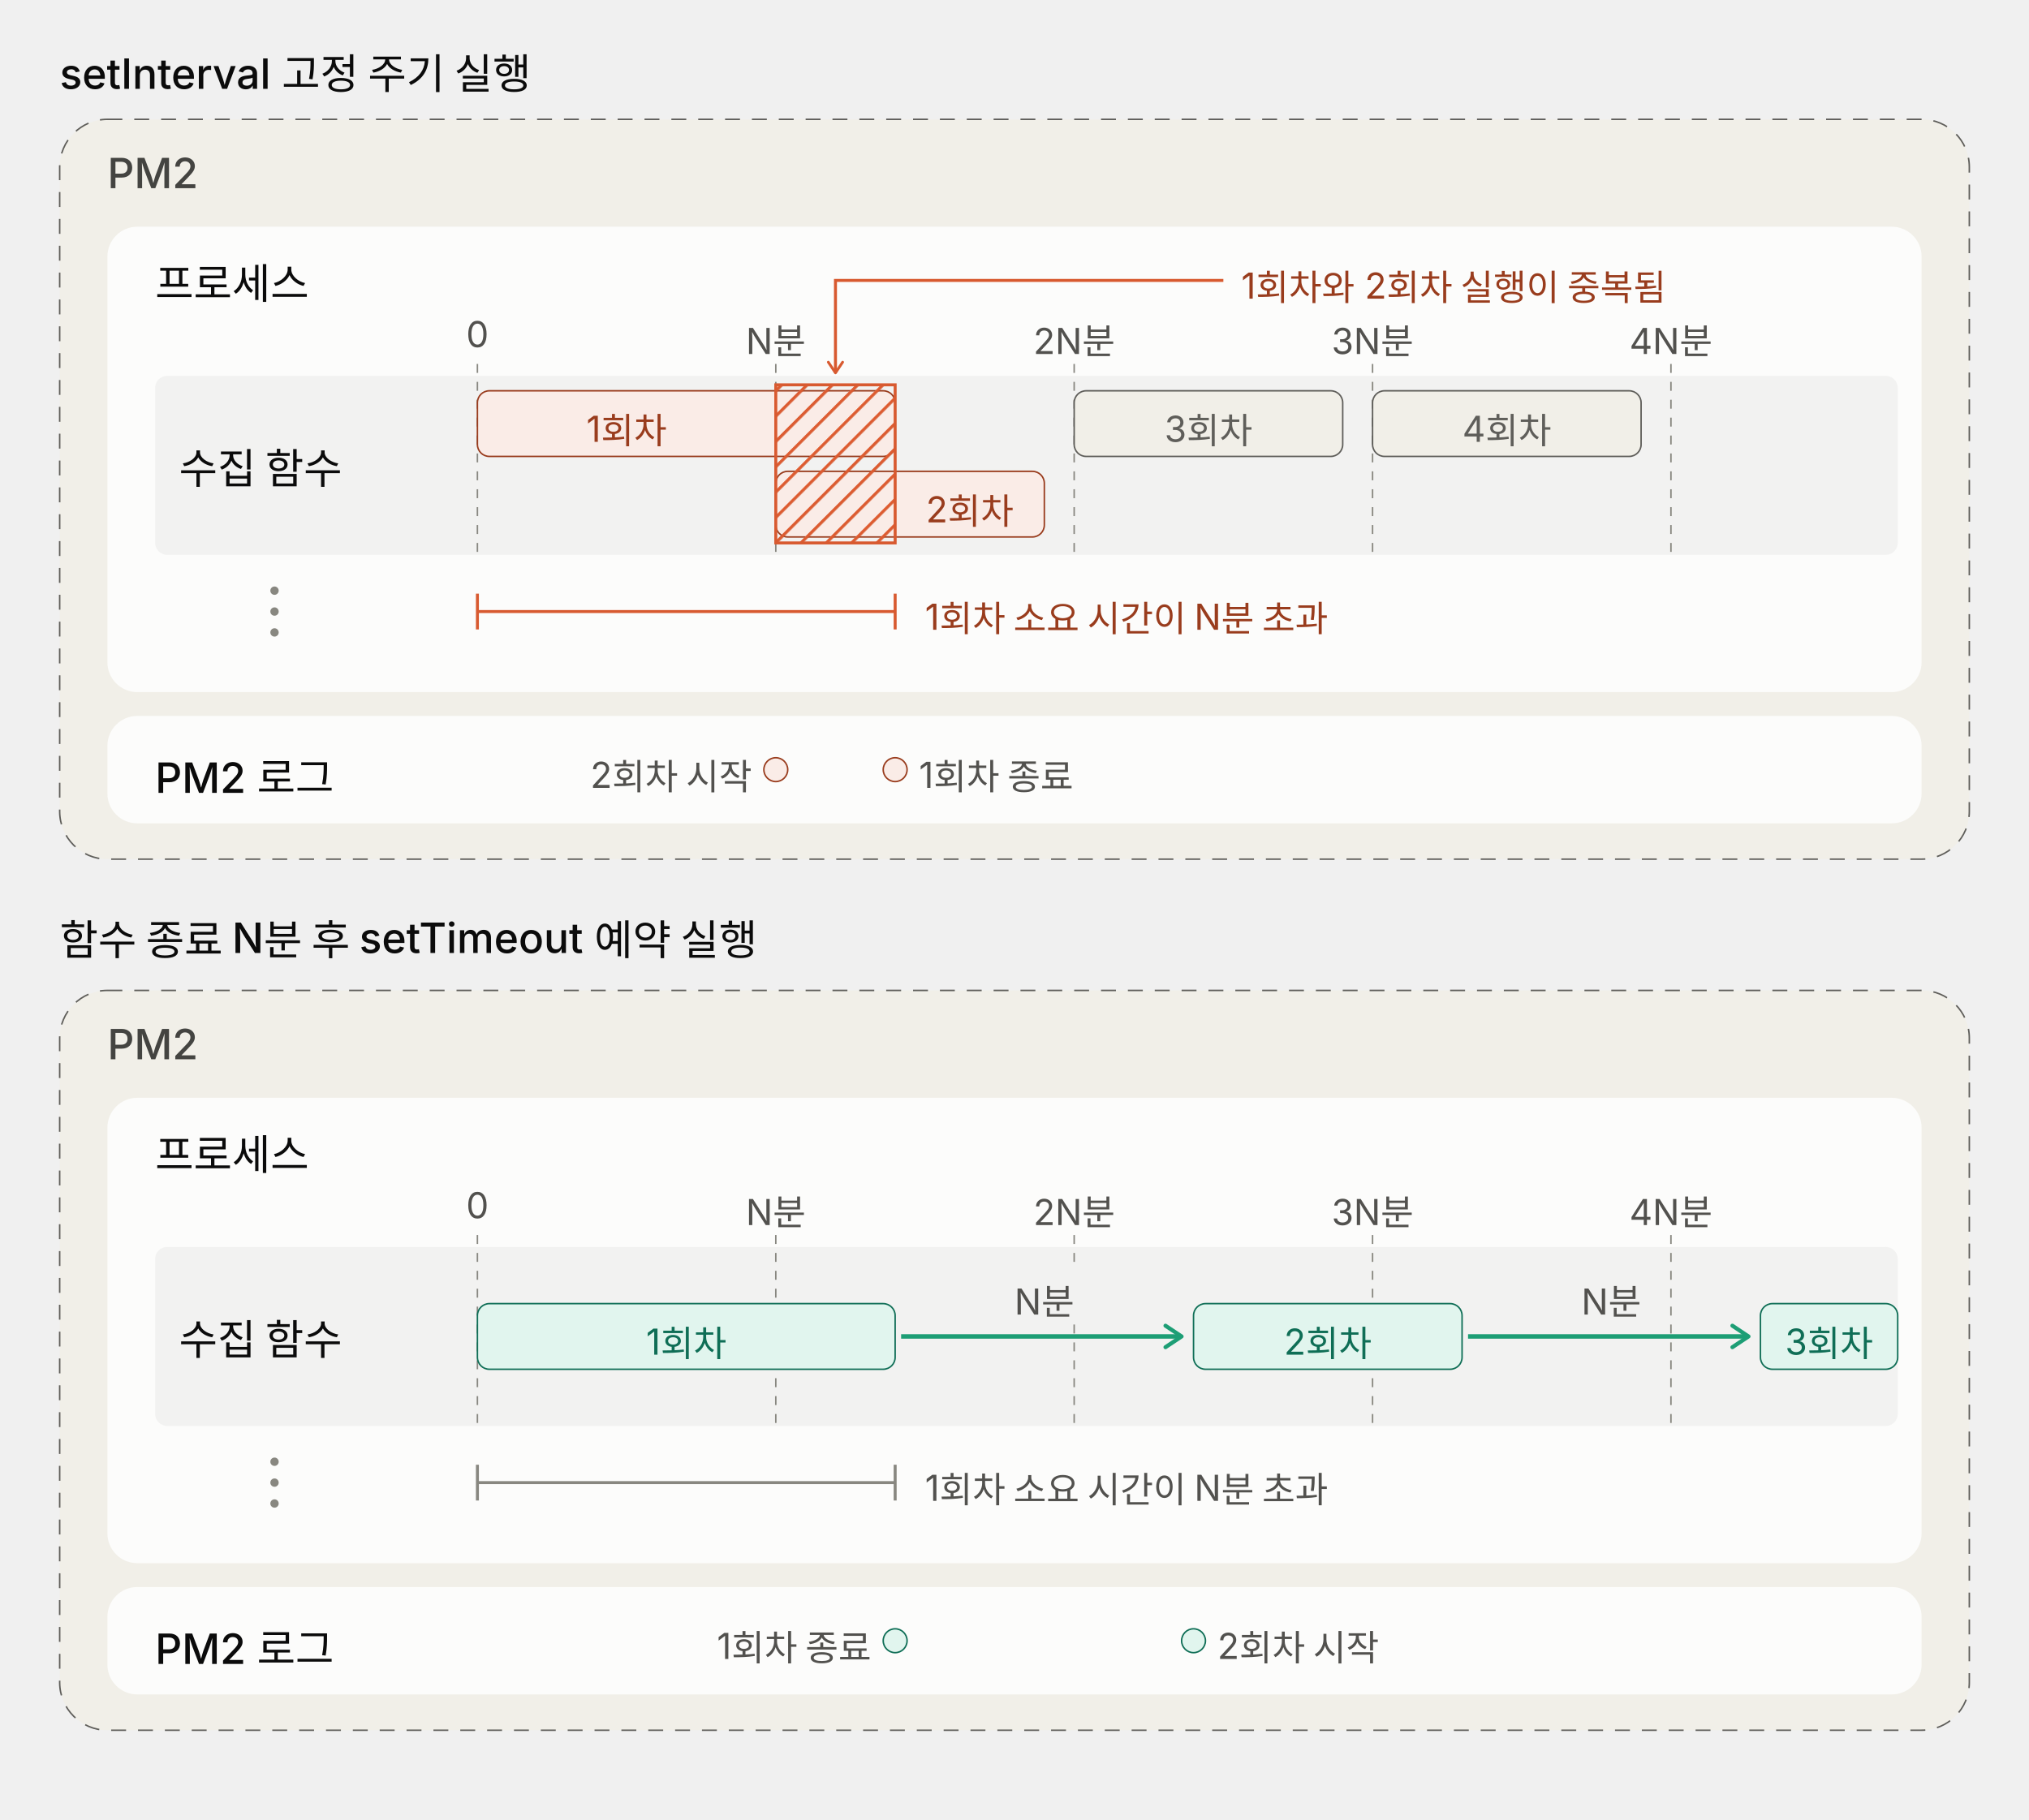
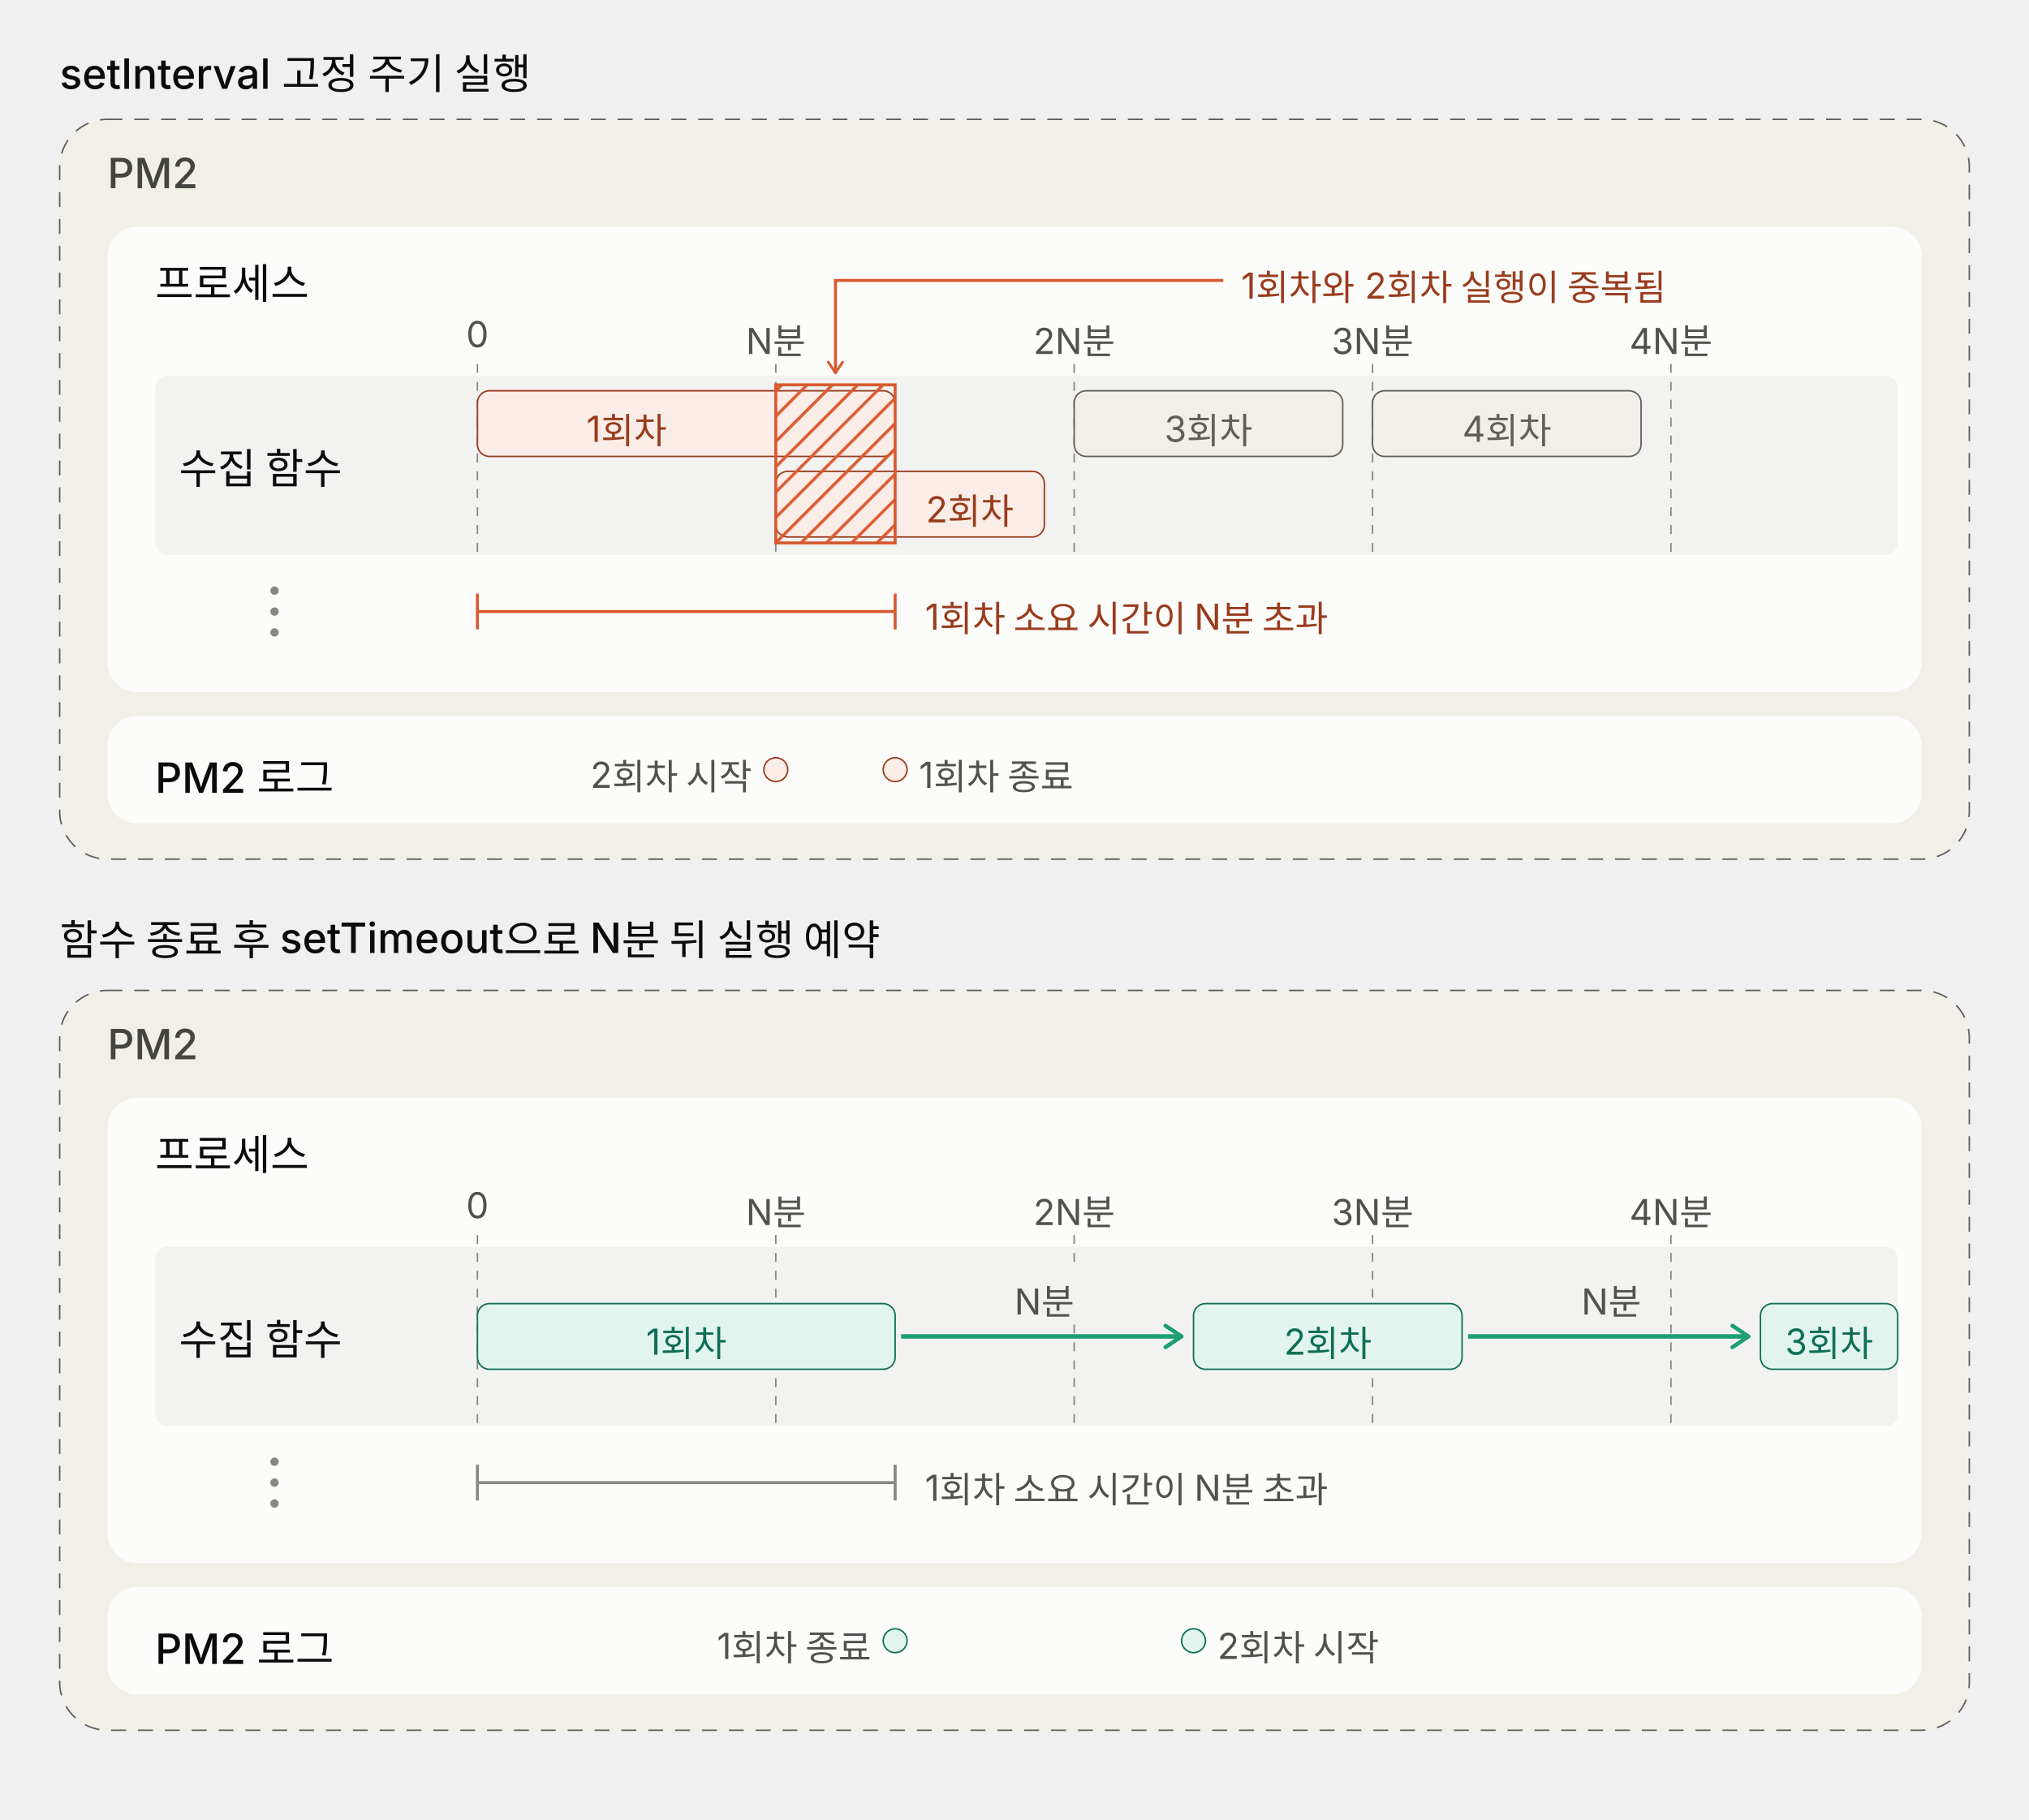
<svg xmlns="http://www.w3.org/2000/svg" width="100%" viewBox="0 0 680 610" role="img" style="">
  <defs>
    <marker id="arrow" viewBox="0 0 10 10" refX="8" refY="5" markerWidth="6" markerHeight="6" orient="auto-start-reverse">
      <path d="M2 1L8 5L2 9" fill="none" stroke="context-stroke" stroke-width="1.5" stroke-linecap="round" stroke-linejoin="round" />
    </marker>
    <pattern id="hatch" width="6" height="6" patternUnits="userSpaceOnUse" patternTransform="rotate(45)">
      <line x1="0" y1="0" x2="0" y2="6" stroke="#D85A30" stroke-width="2" />
    </pattern>
    <mask id="imagine-text-gaps-duco0z" maskUnits="userSpaceOnUse">
      <rect x="0" y="0" width="680" height="610" fill="white" />
      <rect x="16" y="11.25" width="161.461" height="21.5" fill="black" rx="2" />
      <rect x="32" y="47.25" width="38.156" height="21.5" fill="black" rx="2" />
      <rect x="48" y="83.25" width="56.445" height="21.5" fill="black" rx="2" />
      <rect x="152.375" y="102.5" width="15.25" height="19" fill="black" rx="2" />
      <rect x="246.086" y="102.5" width="27.828" height="19" fill="black" rx="2" />
      <rect x="342.602" y="102.5" width="34.797" height="19" fill="black" rx="2" />
      <rect x="442.746" y="102.5" width="34.508" height="19" fill="black" rx="2" />
      <rect x="542.414" y="102.5" width="35.172" height="19" fill="black" rx="2" />
      <rect x="56" y="145.25" width="59.367" height="21.5" fill="black" rx="2" />
      <rect x="193.391" y="132.5" width="33.219" height="19" fill="black" rx="2" />
      <rect x="307.137" y="159.5" width="35.727" height="19" fill="black" rx="2" />
      <rect x="387.277" y="132.5" width="35.445" height="19" fill="black" rx="2" />
      <rect x="486.945" y="132.5" width="36.109" height="19" fill="black" rx="2" />
      <rect x="412" y="84.5" width="141.234" height="19" fill="black" rx="2" />
      <rect x="306" y="195.5" width="135.875" height="19" fill="black" rx="2" />
      <rect x="48" y="247.25" width="65.297" height="21.5" fill="black" rx="2" />
      <rect x="196.969" y="248.5" width="59.031" height="19" fill="black" rx="2" />
      <rect x="304" y="248.5" width="56.523" height="19" fill="black" rx="2" />
      <rect x="16" y="303.25" width="233.586" height="21.5" fill="black" rx="2" />
      <rect x="32" y="339.25" width="38.156" height="21.5" fill="black" rx="2" />
      <rect x="48" y="375.25" width="56.445" height="21.5" fill="black" rx="2" />
      <rect x="152.375" y="394.5" width="15.25" height="19" fill="black" rx="2" />
      <rect x="246.086" y="394.5" width="27.828" height="19" fill="black" rx="2" />
      <rect x="342.602" y="394.5" width="34.797" height="19" fill="black" rx="2" />
      <rect x="442.746" y="394.5" width="34.508" height="19" fill="black" rx="2" />
      <rect x="542.414" y="394.5" width="35.172" height="19" fill="black" rx="2" />
      <rect x="56" y="437.25" width="59.367" height="21.5" fill="black" rx="2" />
      <rect x="213.391" y="438.5" width="33.219" height="19" fill="black" rx="2" />
      <rect x="427.137" y="438.5" width="35.727" height="19" fill="black" rx="2" />
      <rect x="595.277" y="438.5" width="35.445" height="19" fill="black" rx="2" />
      <rect x="336.086" y="424.5" width="27.828" height="19" fill="black" rx="2" />
      <rect x="526.086" y="424.5" width="27.828" height="19" fill="black" rx="2" />
      <rect x="306" y="487.5" width="135.875" height="19" fill="black" rx="2" />
      <rect x="48" y="539.25" width="65.297" height="21.5" fill="black" rx="2" />
      <rect x="239.477" y="540.5" width="56.523" height="19" fill="black" rx="2" />
      <rect x="404" y="540.5" width="59.031" height="19" fill="black" rx="2" />
    </mask>
  </defs>
  <text x="20" y="22" dominant-baseline="central" style="fill:rgb(11, 11, 11);stroke:none;color:rgb(11, 11, 11);stroke-width:1px;stroke-linecap:butt;stroke-linejoin:miter;opacity:1;font-family:anthropic-sans, -apple-system, &quot;system-ui&quot;, &quot;Segoe UI&quot;, sans-serif;font-size:14px;font-weight:500;text-anchor:start;dominant-baseline:central">setInterval 고정 주기 실행</text>
  <g style="fill:rgb(0, 0, 0);stroke:none;color:rgb(11, 11, 11);stroke-width:1px;stroke-linecap:butt;stroke-linejoin:miter;opacity:1;font-family:anthropic-sans, -apple-system, &quot;system-ui&quot;, &quot;Segoe UI&quot;, sans-serif;font-size:16px;font-weight:400;text-anchor:start;dominant-baseline:auto">
    <rect x="20" y="40" width="640" height="248" rx="16" stroke-width="0.5" stroke-dasharray="5 4" style="fill:rgb(241, 239, 232);stroke:rgb(95, 94, 90);color:rgb(11, 11, 11);stroke-width:0.5px;stroke-dasharray:5px, 4px;stroke-linecap:butt;stroke-linejoin:miter;opacity:1;font-family:anthropic-sans, -apple-system, &quot;system-ui&quot;, &quot;Segoe UI&quot;, sans-serif;font-size:16px;font-weight:400;text-anchor:start;dominant-baseline:auto" />
    <text x="36" y="58" dominant-baseline="central" style="fill:rgb(68, 68, 65);stroke:none;color:rgb(11, 11, 11);stroke-width:1px;stroke-linecap:butt;stroke-linejoin:miter;opacity:1;font-family:anthropic-sans, -apple-system, &quot;system-ui&quot;, &quot;Segoe UI&quot;, sans-serif;font-size:14px;font-weight:500;text-anchor:start;dominant-baseline:central">PM2</text>
  </g>
  <rect x="36" y="76" width="608" height="156" rx="10" stroke-width="0.5" style="fill:rgb(252, 252, 251);stroke:color(srgb 0.043 0.043 0.043 / 0.2);color:rgb(11, 11, 11);stroke-width:0.5px;stroke-linecap:butt;stroke-linejoin:miter;opacity:1;font-family:anthropic-sans, -apple-system, &quot;system-ui&quot;, &quot;Segoe UI&quot;, sans-serif;font-size:16px;font-weight:400;text-anchor:start;dominant-baseline:auto" />
  <text x="52" y="94" dominant-baseline="central" style="fill:rgb(11, 11, 11);stroke:none;color:rgb(11, 11, 11);stroke-width:1px;stroke-linecap:butt;stroke-linejoin:miter;opacity:1;font-family:anthropic-sans, -apple-system, &quot;system-ui&quot;, &quot;Segoe UI&quot;, sans-serif;font-size:14px;font-weight:500;text-anchor:start;dominant-baseline:central">프로세스</text>
  <text x="160" y="112" text-anchor="middle" dominant-baseline="central" style="fill:rgb(82, 81, 78);stroke:none;color:rgb(11, 11, 11);stroke-width:1px;stroke-linecap:butt;stroke-linejoin:miter;opacity:1;font-family:anthropic-sans, -apple-system, &quot;system-ui&quot;, &quot;Segoe UI&quot;, sans-serif;font-size:12px;font-weight:400;text-anchor:middle;dominant-baseline:central">0</text>
  <text x="260" y="112" text-anchor="middle" dominant-baseline="central" style="fill:rgb(82, 81, 78);stroke:none;color:rgb(11, 11, 11);stroke-width:1px;stroke-linecap:butt;stroke-linejoin:miter;opacity:1;font-family:anthropic-sans, -apple-system, &quot;system-ui&quot;, &quot;Segoe UI&quot;, sans-serif;font-size:12px;font-weight:400;text-anchor:middle;dominant-baseline:central">N분</text>
  <text x="360" y="112" text-anchor="middle" dominant-baseline="central" style="fill:rgb(82, 81, 78);stroke:none;color:rgb(11, 11, 11);stroke-width:1px;stroke-linecap:butt;stroke-linejoin:miter;opacity:1;font-family:anthropic-sans, -apple-system, &quot;system-ui&quot;, &quot;Segoe UI&quot;, sans-serif;font-size:12px;font-weight:400;text-anchor:middle;dominant-baseline:central">2N분</text>
  <text x="460" y="112" text-anchor="middle" dominant-baseline="central" style="fill:rgb(82, 81, 78);stroke:none;color:rgb(11, 11, 11);stroke-width:1px;stroke-linecap:butt;stroke-linejoin:miter;opacity:1;font-family:anthropic-sans, -apple-system, &quot;system-ui&quot;, &quot;Segoe UI&quot;, sans-serif;font-size:12px;font-weight:400;text-anchor:middle;dominant-baseline:central">3N분</text>
  <text x="560" y="112" text-anchor="middle" dominant-baseline="central" style="fill:rgb(82, 81, 78);stroke:none;color:rgb(11, 11, 11);stroke-width:1px;stroke-linecap:butt;stroke-linejoin:miter;opacity:1;font-family:anthropic-sans, -apple-system, &quot;system-ui&quot;, &quot;Segoe UI&quot;, sans-serif;font-size:12px;font-weight:400;text-anchor:middle;dominant-baseline:central">4N분</text>
  <rect x="52" y="126" width="584" height="60" rx="4" style="fill:#888780;fill-opacity:0.08;stroke:none;fill:rgb(136, 135, 128);stroke:none;color:rgb(11, 11, 11);stroke-width:1px;stroke-linecap:butt;stroke-linejoin:miter;opacity:1;font-family:anthropic-sans, -apple-system, &quot;system-ui&quot;, &quot;Segoe UI&quot;, sans-serif;font-size:16px;font-weight:400;text-anchor:start;dominant-baseline:auto" />
  <line x1="160" y1="122" x2="160" y2="186" stroke="#888780" stroke-width="0.5" stroke-dasharray="3 3" style="fill:rgb(0, 0, 0);stroke:rgb(136, 135, 128);color:rgb(11, 11, 11);stroke-width:0.5px;stroke-dasharray:3px, 3px;stroke-linecap:butt;stroke-linejoin:miter;opacity:1;font-family:anthropic-sans, -apple-system, &quot;system-ui&quot;, &quot;Segoe UI&quot;, sans-serif;font-size:16px;font-weight:400;text-anchor:start;dominant-baseline:auto" />
  <line x1="260" y1="122" x2="260" y2="186" stroke="#888780" stroke-width="0.5" stroke-dasharray="3 3" style="fill:rgb(0, 0, 0);stroke:rgb(136, 135, 128);color:rgb(11, 11, 11);stroke-width:0.5px;stroke-dasharray:3px, 3px;stroke-linecap:butt;stroke-linejoin:miter;opacity:1;font-family:anthropic-sans, -apple-system, &quot;system-ui&quot;, &quot;Segoe UI&quot;, sans-serif;font-size:16px;font-weight:400;text-anchor:start;dominant-baseline:auto" />
  <line x1="360" y1="122" x2="360" y2="186" stroke="#888780" stroke-width="0.5" stroke-dasharray="3 3" style="fill:rgb(0, 0, 0);stroke:rgb(136, 135, 128);color:rgb(11, 11, 11);stroke-width:0.5px;stroke-dasharray:3px, 3px;stroke-linecap:butt;stroke-linejoin:miter;opacity:1;font-family:anthropic-sans, -apple-system, &quot;system-ui&quot;, &quot;Segoe UI&quot;, sans-serif;font-size:16px;font-weight:400;text-anchor:start;dominant-baseline:auto" />
  <line x1="460" y1="122" x2="460" y2="186" stroke="#888780" stroke-width="0.5" stroke-dasharray="3 3" style="fill:rgb(0, 0, 0);stroke:rgb(136, 135, 128);color:rgb(11, 11, 11);stroke-width:0.5px;stroke-dasharray:3px, 3px;stroke-linecap:butt;stroke-linejoin:miter;opacity:1;font-family:anthropic-sans, -apple-system, &quot;system-ui&quot;, &quot;Segoe UI&quot;, sans-serif;font-size:16px;font-weight:400;text-anchor:start;dominant-baseline:auto" />
  <line x1="560" y1="122" x2="560" y2="186" stroke="#888780" stroke-width="0.5" stroke-dasharray="3 3" style="fill:rgb(0, 0, 0);stroke:rgb(136, 135, 128);color:rgb(11, 11, 11);stroke-width:0.5px;stroke-dasharray:3px, 3px;stroke-linecap:butt;stroke-linejoin:miter;opacity:1;font-family:anthropic-sans, -apple-system, &quot;system-ui&quot;, &quot;Segoe UI&quot;, sans-serif;font-size:16px;font-weight:400;text-anchor:start;dominant-baseline:auto" />
  <text x="60" y="156" dominant-baseline="central" style="fill:rgb(11, 11, 11);stroke:none;color:rgb(11, 11, 11);stroke-width:1px;stroke-linecap:butt;stroke-linejoin:miter;opacity:1;font-family:anthropic-sans, -apple-system, &quot;system-ui&quot;, &quot;Segoe UI&quot;, sans-serif;font-size:14px;font-weight:500;text-anchor:start;dominant-baseline:central">수집 함수</text>
  <circle cx="92" cy="198" r="1.4" fill="#888780" style="fill:rgb(136, 135, 128);stroke:none;color:rgb(11, 11, 11);stroke-width:1px;stroke-linecap:butt;stroke-linejoin:miter;opacity:1;font-family:anthropic-sans, -apple-system, &quot;system-ui&quot;, &quot;Segoe UI&quot;, sans-serif;font-size:16px;font-weight:400;text-anchor:start;dominant-baseline:auto" />
  <circle cx="92" cy="205" r="1.4" fill="#888780" style="fill:rgb(136, 135, 128);stroke:none;color:rgb(11, 11, 11);stroke-width:1px;stroke-linecap:butt;stroke-linejoin:miter;opacity:1;font-family:anthropic-sans, -apple-system, &quot;system-ui&quot;, &quot;Segoe UI&quot;, sans-serif;font-size:16px;font-weight:400;text-anchor:start;dominant-baseline:auto" />
  <circle cx="92" cy="212" r="1.4" fill="#888780" style="fill:rgb(136, 135, 128);stroke:none;color:rgb(11, 11, 11);stroke-width:1px;stroke-linecap:butt;stroke-linejoin:miter;opacity:1;font-family:anthropic-sans, -apple-system, &quot;system-ui&quot;, &quot;Segoe UI&quot;, sans-serif;font-size:16px;font-weight:400;text-anchor:start;dominant-baseline:auto" />
  <g style="fill:rgb(0, 0, 0);stroke:none;color:rgb(11, 11, 11);stroke-width:1px;stroke-linecap:butt;stroke-linejoin:miter;opacity:1;font-family:anthropic-sans, -apple-system, &quot;system-ui&quot;, &quot;Segoe UI&quot;, sans-serif;font-size:16px;font-weight:400;text-anchor:start;dominant-baseline:auto">
    <rect x="160" y="131" width="140" height="22" rx="4" stroke-width="0.5" style="fill:rgb(250, 236, 231);stroke:rgb(153, 60, 29);color:rgb(11, 11, 11);stroke-width:0.5px;stroke-linecap:butt;stroke-linejoin:miter;opacity:1;font-family:anthropic-sans, -apple-system, &quot;system-ui&quot;, &quot;Segoe UI&quot;, sans-serif;font-size:16px;font-weight:400;text-anchor:start;dominant-baseline:auto" />
    <text x="210" y="142" text-anchor="middle" dominant-baseline="central" style="fill:rgb(153, 60, 29);stroke:none;color:rgb(11, 11, 11);stroke-width:1px;stroke-linecap:butt;stroke-linejoin:miter;opacity:1;font-family:anthropic-sans, -apple-system, &quot;system-ui&quot;, &quot;Segoe UI&quot;, sans-serif;font-size:12px;font-weight:400;text-anchor:middle;dominant-baseline:central">1회차</text>
  </g>
  <g style="fill:rgb(0, 0, 0);stroke:none;color:rgb(11, 11, 11);stroke-width:1px;stroke-linecap:butt;stroke-linejoin:miter;opacity:1;font-family:anthropic-sans, -apple-system, &quot;system-ui&quot;, &quot;Segoe UI&quot;, sans-serif;font-size:16px;font-weight:400;text-anchor:start;dominant-baseline:auto">
    <rect x="260" y="158" width="90" height="22" rx="4" stroke-width="0.5" style="fill:rgb(250, 236, 231);stroke:rgb(153, 60, 29);color:rgb(11, 11, 11);stroke-width:0.5px;stroke-linecap:butt;stroke-linejoin:miter;opacity:1;font-family:anthropic-sans, -apple-system, &quot;system-ui&quot;, &quot;Segoe UI&quot;, sans-serif;font-size:16px;font-weight:400;text-anchor:start;dominant-baseline:auto" />
    <text x="325" y="169" text-anchor="middle" dominant-baseline="central" style="fill:rgb(153, 60, 29);stroke:none;color:rgb(11, 11, 11);stroke-width:1px;stroke-linecap:butt;stroke-linejoin:miter;opacity:1;font-family:anthropic-sans, -apple-system, &quot;system-ui&quot;, &quot;Segoe UI&quot;, sans-serif;font-size:12px;font-weight:400;text-anchor:middle;dominant-baseline:central">2회차</text>
  </g>
  <g style="fill:rgb(0, 0, 0);stroke:none;color:rgb(11, 11, 11);stroke-width:1px;stroke-linecap:butt;stroke-linejoin:miter;opacity:1;font-family:anthropic-sans, -apple-system, &quot;system-ui&quot;, &quot;Segoe UI&quot;, sans-serif;font-size:16px;font-weight:400;text-anchor:start;dominant-baseline:auto">
    <rect x="360" y="131" width="90" height="22" rx="4" stroke-width="0.5" style="fill:rgb(241, 239, 232);stroke:rgb(95, 94, 90);color:rgb(11, 11, 11);stroke-width:0.5px;stroke-linecap:butt;stroke-linejoin:miter;opacity:1;font-family:anthropic-sans, -apple-system, &quot;system-ui&quot;, &quot;Segoe UI&quot;, sans-serif;font-size:16px;font-weight:400;text-anchor:start;dominant-baseline:auto" />
    <text x="405" y="142" text-anchor="middle" dominant-baseline="central" style="fill:rgb(95, 94, 90);stroke:none;color:rgb(11, 11, 11);stroke-width:1px;stroke-linecap:butt;stroke-linejoin:miter;opacity:1;font-family:anthropic-sans, -apple-system, &quot;system-ui&quot;, &quot;Segoe UI&quot;, sans-serif;font-size:12px;font-weight:400;text-anchor:middle;dominant-baseline:central">3회차</text>
  </g>
  <g style="fill:rgb(0, 0, 0);stroke:none;color:rgb(11, 11, 11);stroke-width:1px;stroke-linecap:butt;stroke-linejoin:miter;opacity:1;font-family:anthropic-sans, -apple-system, &quot;system-ui&quot;, &quot;Segoe UI&quot;, sans-serif;font-size:16px;font-weight:400;text-anchor:start;dominant-baseline:auto">
    <rect x="460" y="131" width="90" height="22" rx="4" stroke-width="0.5" style="fill:rgb(241, 239, 232);stroke:rgb(95, 94, 90);color:rgb(11, 11, 11);stroke-width:0.5px;stroke-linecap:butt;stroke-linejoin:miter;opacity:1;font-family:anthropic-sans, -apple-system, &quot;system-ui&quot;, &quot;Segoe UI&quot;, sans-serif;font-size:16px;font-weight:400;text-anchor:start;dominant-baseline:auto" />
    <text x="505" y="142" text-anchor="middle" dominant-baseline="central" style="fill:rgb(95, 94, 90);stroke:none;color:rgb(11, 11, 11);stroke-width:1px;stroke-linecap:butt;stroke-linejoin:miter;opacity:1;font-family:anthropic-sans, -apple-system, &quot;system-ui&quot;, &quot;Segoe UI&quot;, sans-serif;font-size:12px;font-weight:400;text-anchor:middle;dominant-baseline:central">4회차</text>
  </g>
  <rect x="260" y="129" width="40" height="53" fill="url(#hatch)" stroke="#D85A30" stroke-width="1" style="stroke:rgb(216, 90, 48);color:rgb(11, 11, 11);stroke-width:1px;stroke-linecap:butt;stroke-linejoin:miter;opacity:1;font-family:anthropic-sans, -apple-system, &quot;system-ui&quot;, &quot;Segoe UI&quot;, sans-serif;font-size:16px;font-weight:400;text-anchor:start;dominant-baseline:auto" />
  <path d="M410 94 L280 94 L280 125" fill="none" stroke="#D85A30" stroke-width="1" marker-end="url(#arrow)" style="fill:none;stroke:rgb(216, 90, 48);color:rgb(11, 11, 11);stroke-width:1px;stroke-linecap:butt;stroke-linejoin:miter;opacity:1;font-family:anthropic-sans, -apple-system, &quot;system-ui&quot;, &quot;Segoe UI&quot;, sans-serif;font-size:16px;font-weight:400;text-anchor:start;dominant-baseline:auto" />
  <g style="fill:rgb(0, 0, 0);stroke:none;color:rgb(11, 11, 11);stroke-width:1px;stroke-linecap:butt;stroke-linejoin:miter;opacity:1;font-family:anthropic-sans, -apple-system, &quot;system-ui&quot;, &quot;Segoe UI&quot;, sans-serif;font-size:16px;font-weight:400;text-anchor:start;dominant-baseline:auto">
    <text x="416" y="94" dominant-baseline="central" style="fill:rgb(153, 60, 29);stroke:none;color:rgb(11, 11, 11);stroke-width:1px;stroke-linecap:butt;stroke-linejoin:miter;opacity:1;font-family:anthropic-sans, -apple-system, &quot;system-ui&quot;, &quot;Segoe UI&quot;, sans-serif;font-size:12px;font-weight:400;text-anchor:start;dominant-baseline:central">1회차와 2회차 실행이 중복됨</text>
  </g>
  <line x1="160" y1="205" x2="300" y2="205" stroke="#D85A30" stroke-width="1" style="fill:rgb(0, 0, 0);stroke:rgb(216, 90, 48);color:rgb(11, 11, 11);stroke-width:1px;stroke-linecap:butt;stroke-linejoin:miter;opacity:1;font-family:anthropic-sans, -apple-system, &quot;system-ui&quot;, &quot;Segoe UI&quot;, sans-serif;font-size:16px;font-weight:400;text-anchor:start;dominant-baseline:auto" />
  <line x1="160" y1="199" x2="160" y2="211" stroke="#D85A30" stroke-width="1" style="fill:rgb(0, 0, 0);stroke:rgb(216, 90, 48);color:rgb(11, 11, 11);stroke-width:1px;stroke-linecap:butt;stroke-linejoin:miter;opacity:1;font-family:anthropic-sans, -apple-system, &quot;system-ui&quot;, &quot;Segoe UI&quot;, sans-serif;font-size:16px;font-weight:400;text-anchor:start;dominant-baseline:auto" />
  <line x1="300" y1="199" x2="300" y2="211" stroke="#D85A30" stroke-width="1" style="fill:rgb(0, 0, 0);stroke:rgb(216, 90, 48);color:rgb(11, 11, 11);stroke-width:1px;stroke-linecap:butt;stroke-linejoin:miter;opacity:1;font-family:anthropic-sans, -apple-system, &quot;system-ui&quot;, &quot;Segoe UI&quot;, sans-serif;font-size:16px;font-weight:400;text-anchor:start;dominant-baseline:auto" />
  <g style="fill:rgb(0, 0, 0);stroke:none;color:rgb(11, 11, 11);stroke-width:1px;stroke-linecap:butt;stroke-linejoin:miter;opacity:1;font-family:anthropic-sans, -apple-system, &quot;system-ui&quot;, &quot;Segoe UI&quot;, sans-serif;font-size:16px;font-weight:400;text-anchor:start;dominant-baseline:auto">
    <text x="310" y="205" dominant-baseline="central" style="fill:rgb(153, 60, 29);stroke:none;color:rgb(11, 11, 11);stroke-width:1px;stroke-linecap:butt;stroke-linejoin:miter;opacity:1;font-family:anthropic-sans, -apple-system, &quot;system-ui&quot;, &quot;Segoe UI&quot;, sans-serif;font-size:12px;font-weight:400;text-anchor:start;dominant-baseline:central">1회차 소요 시간이 N분 초과</text>
  </g>
  <rect x="36" y="240" width="608" height="36" rx="10" stroke-width="0.5" style="fill:rgb(252, 252, 251);stroke:color(srgb 0.043 0.043 0.043 / 0.2);color:rgb(11, 11, 11);stroke-width:0.5px;stroke-linecap:butt;stroke-linejoin:miter;opacity:1;font-family:anthropic-sans, -apple-system, &quot;system-ui&quot;, &quot;Segoe UI&quot;, sans-serif;font-size:16px;font-weight:400;text-anchor:start;dominant-baseline:auto" />
  <text x="52" y="258" dominant-baseline="central" style="fill:rgb(11, 11, 11);stroke:none;color:rgb(11, 11, 11);stroke-width:1px;stroke-linecap:butt;stroke-linejoin:miter;opacity:1;font-family:anthropic-sans, -apple-system, &quot;system-ui&quot;, &quot;Segoe UI&quot;, sans-serif;font-size:14px;font-weight:500;text-anchor:start;dominant-baseline:central">PM2 로그</text>
  <circle cx="260" cy="258" r="4" stroke-width="0.5" style="fill:rgb(250, 236, 231);stroke:rgb(153, 60, 29);color:rgb(11, 11, 11);stroke-width:0.5px;stroke-linecap:butt;stroke-linejoin:miter;opacity:1;font-family:anthropic-sans, -apple-system, &quot;system-ui&quot;, &quot;Segoe UI&quot;, sans-serif;font-size:16px;font-weight:400;text-anchor:start;dominant-baseline:auto" />
  <circle cx="300" cy="258" r="4" stroke-width="0.5" style="fill:rgb(250, 236, 231);stroke:rgb(153, 60, 29);color:rgb(11, 11, 11);stroke-width:0.5px;stroke-linecap:butt;stroke-linejoin:miter;opacity:1;font-family:anthropic-sans, -apple-system, &quot;system-ui&quot;, &quot;Segoe UI&quot;, sans-serif;font-size:16px;font-weight:400;text-anchor:start;dominant-baseline:auto" />
  <text x="252" y="258" text-anchor="end" dominant-baseline="central" style="fill:rgb(82, 81, 78);stroke:none;color:rgb(11, 11, 11);stroke-width:1px;stroke-linecap:butt;stroke-linejoin:miter;opacity:1;font-family:anthropic-sans, -apple-system, &quot;system-ui&quot;, &quot;Segoe UI&quot;, sans-serif;font-size:12px;font-weight:400;text-anchor:end;dominant-baseline:central">2회차 시작</text>
  <text x="308" y="258" dominant-baseline="central" style="fill:rgb(82, 81, 78);stroke:none;color:rgb(11, 11, 11);stroke-width:1px;stroke-linecap:butt;stroke-linejoin:miter;opacity:1;font-family:anthropic-sans, -apple-system, &quot;system-ui&quot;, &quot;Segoe UI&quot;, sans-serif;font-size:12px;font-weight:400;text-anchor:start;dominant-baseline:central">1회차 종료</text>
-   <text x="20" y="314" dominant-baseline="central" style="fill:rgb(11, 11, 11);stroke:none;color:rgb(11, 11, 11);stroke-width:1px;stroke-linecap:butt;stroke-linejoin:miter;opacity:1;font-family:anthropic-sans, -apple-system, &quot;system-ui&quot;, &quot;Segoe UI&quot;, sans-serif;font-size:14px;font-weight:500;text-anchor:start;dominant-baseline:central">함수 종료 N분 후 setTimeout 예약 실행</text>
+   <text x="20" y="314" dominant-baseline="central" style="fill:rgb(11, 11, 11);stroke:none;color:rgb(11, 11, 11);stroke-width:1px;stroke-linecap:butt;stroke-linejoin:miter;opacity:1;font-family:anthropic-sans, -apple-system, &quot;system-ui&quot;, &quot;Segoe UI&quot;, sans-serif;font-size:14px;font-weight:500;text-anchor:start;dominant-baseline:central">함수 종료 후 setTimeout으로 N분 뒤 실행 예약</text>
  <g style="fill:rgb(0, 0, 0);stroke:none;color:rgb(11, 11, 11);stroke-width:1px;stroke-linecap:butt;stroke-linejoin:miter;opacity:1;font-family:anthropic-sans, -apple-system, &quot;system-ui&quot;, &quot;Segoe UI&quot;, sans-serif;font-size:16px;font-weight:400;text-anchor:start;dominant-baseline:auto">
    <rect x="20" y="332" width="640" height="248" rx="16" stroke-width="0.5" stroke-dasharray="5 4" style="fill:rgb(241, 239, 232);stroke:rgb(95, 94, 90);color:rgb(11, 11, 11);stroke-width:0.5px;stroke-dasharray:5px, 4px;stroke-linecap:butt;stroke-linejoin:miter;opacity:1;font-family:anthropic-sans, -apple-system, &quot;system-ui&quot;, &quot;Segoe UI&quot;, sans-serif;font-size:16px;font-weight:400;text-anchor:start;dominant-baseline:auto" />
    <text x="36" y="350" dominant-baseline="central" style="fill:rgb(68, 68, 65);stroke:none;color:rgb(11, 11, 11);stroke-width:1px;stroke-linecap:butt;stroke-linejoin:miter;opacity:1;font-family:anthropic-sans, -apple-system, &quot;system-ui&quot;, &quot;Segoe UI&quot;, sans-serif;font-size:14px;font-weight:500;text-anchor:start;dominant-baseline:central">PM2</text>
  </g>
  <rect x="36" y="368" width="608" height="156" rx="10" stroke-width="0.5" style="fill:rgb(252, 252, 251);stroke:color(srgb 0.043 0.043 0.043 / 0.2);color:rgb(11, 11, 11);stroke-width:0.5px;stroke-linecap:butt;stroke-linejoin:miter;opacity:1;font-family:anthropic-sans, -apple-system, &quot;system-ui&quot;, &quot;Segoe UI&quot;, sans-serif;font-size:16px;font-weight:400;text-anchor:start;dominant-baseline:auto" />
  <text x="52" y="386" dominant-baseline="central" style="fill:rgb(11, 11, 11);stroke:none;color:rgb(11, 11, 11);stroke-width:1px;stroke-linecap:butt;stroke-linejoin:miter;opacity:1;font-family:anthropic-sans, -apple-system, &quot;system-ui&quot;, &quot;Segoe UI&quot;, sans-serif;font-size:14px;font-weight:500;text-anchor:start;dominant-baseline:central">프로세스</text>
  <text x="160" y="404" text-anchor="middle" dominant-baseline="central" style="fill:rgb(82, 81, 78);stroke:none;color:rgb(11, 11, 11);stroke-width:1px;stroke-linecap:butt;stroke-linejoin:miter;opacity:1;font-family:anthropic-sans, -apple-system, &quot;system-ui&quot;, &quot;Segoe UI&quot;, sans-serif;font-size:12px;font-weight:400;text-anchor:middle;dominant-baseline:central">0</text>
  <text x="260" y="404" text-anchor="middle" dominant-baseline="central" style="fill:rgb(82, 81, 78);stroke:none;color:rgb(11, 11, 11);stroke-width:1px;stroke-linecap:butt;stroke-linejoin:miter;opacity:1;font-family:anthropic-sans, -apple-system, &quot;system-ui&quot;, &quot;Segoe UI&quot;, sans-serif;font-size:12px;font-weight:400;text-anchor:middle;dominant-baseline:central">N분</text>
  <text x="360" y="404" text-anchor="middle" dominant-baseline="central" style="fill:rgb(82, 81, 78);stroke:none;color:rgb(11, 11, 11);stroke-width:1px;stroke-linecap:butt;stroke-linejoin:miter;opacity:1;font-family:anthropic-sans, -apple-system, &quot;system-ui&quot;, &quot;Segoe UI&quot;, sans-serif;font-size:12px;font-weight:400;text-anchor:middle;dominant-baseline:central">2N분</text>
  <text x="460" y="404" text-anchor="middle" dominant-baseline="central" style="fill:rgb(82, 81, 78);stroke:none;color:rgb(11, 11, 11);stroke-width:1px;stroke-linecap:butt;stroke-linejoin:miter;opacity:1;font-family:anthropic-sans, -apple-system, &quot;system-ui&quot;, &quot;Segoe UI&quot;, sans-serif;font-size:12px;font-weight:400;text-anchor:middle;dominant-baseline:central">3N분</text>
  <text x="560" y="404" text-anchor="middle" dominant-baseline="central" style="fill:rgb(82, 81, 78);stroke:none;color:rgb(11, 11, 11);stroke-width:1px;stroke-linecap:butt;stroke-linejoin:miter;opacity:1;font-family:anthropic-sans, -apple-system, &quot;system-ui&quot;, &quot;Segoe UI&quot;, sans-serif;font-size:12px;font-weight:400;text-anchor:middle;dominant-baseline:central">4N분</text>
  <rect x="52" y="418" width="584" height="60" rx="4" style="fill:#888780;fill-opacity:0.08;stroke:none;fill:rgb(136, 135, 128);stroke:none;color:rgb(11, 11, 11);stroke-width:1px;stroke-linecap:butt;stroke-linejoin:miter;opacity:1;font-family:anthropic-sans, -apple-system, &quot;system-ui&quot;, &quot;Segoe UI&quot;, sans-serif;font-size:16px;font-weight:400;text-anchor:start;dominant-baseline:auto" />
  <line x1="160" y1="414" x2="160" y2="478" stroke="#888780" stroke-width="0.5" stroke-dasharray="3 3" style="fill:rgb(0, 0, 0);stroke:rgb(136, 135, 128);color:rgb(11, 11, 11);stroke-width:0.5px;stroke-dasharray:3px, 3px;stroke-linecap:butt;stroke-linejoin:miter;opacity:1;font-family:anthropic-sans, -apple-system, &quot;system-ui&quot;, &quot;Segoe UI&quot;, sans-serif;font-size:16px;font-weight:400;text-anchor:start;dominant-baseline:auto" />
  <line x1="260" y1="414" x2="260" y2="478" stroke="#888780" stroke-width="0.5" stroke-dasharray="3 3" style="fill:rgb(0, 0, 0);stroke:rgb(136, 135, 128);color:rgb(11, 11, 11);stroke-width:0.5px;stroke-dasharray:3px, 3px;stroke-linecap:butt;stroke-linejoin:miter;opacity:1;font-family:anthropic-sans, -apple-system, &quot;system-ui&quot;, &quot;Segoe UI&quot;, sans-serif;font-size:16px;font-weight:400;text-anchor:start;dominant-baseline:auto" />
  <line x1="360" y1="414" x2="360" y2="478" stroke="#888780" stroke-width="0.5" stroke-dasharray="3 3" mask="url(#imagine-text-gaps-duco0z)" style="fill:rgb(0, 0, 0);stroke:rgb(136, 135, 128);color:rgb(11, 11, 11);stroke-width:0.5px;stroke-dasharray:3px, 3px;stroke-linecap:butt;stroke-linejoin:miter;opacity:1;font-family:anthropic-sans, -apple-system, &quot;system-ui&quot;, &quot;Segoe UI&quot;, sans-serif;font-size:16px;font-weight:400;text-anchor:start;dominant-baseline:auto" />
  <line x1="460" y1="414" x2="460" y2="478" stroke="#888780" stroke-width="0.5" stroke-dasharray="3 3" mask="url(#imagine-text-gaps-duco0z)" style="fill:rgb(0, 0, 0);stroke:rgb(136, 135, 128);color:rgb(11, 11, 11);stroke-width:0.5px;stroke-dasharray:3px, 3px;stroke-linecap:butt;stroke-linejoin:miter;opacity:1;font-family:anthropic-sans, -apple-system, &quot;system-ui&quot;, &quot;Segoe UI&quot;, sans-serif;font-size:16px;font-weight:400;text-anchor:start;dominant-baseline:auto" />
  <line x1="560" y1="414" x2="560" y2="478" stroke="#888780" stroke-width="0.5" stroke-dasharray="3 3" style="fill:rgb(0, 0, 0);stroke:rgb(136, 135, 128);color:rgb(11, 11, 11);stroke-width:0.5px;stroke-dasharray:3px, 3px;stroke-linecap:butt;stroke-linejoin:miter;opacity:1;font-family:anthropic-sans, -apple-system, &quot;system-ui&quot;, &quot;Segoe UI&quot;, sans-serif;font-size:16px;font-weight:400;text-anchor:start;dominant-baseline:auto" />
  <text x="60" y="448" dominant-baseline="central" style="fill:rgb(11, 11, 11);stroke:none;color:rgb(11, 11, 11);stroke-width:1px;stroke-linecap:butt;stroke-linejoin:miter;opacity:1;font-family:anthropic-sans, -apple-system, &quot;system-ui&quot;, &quot;Segoe UI&quot;, sans-serif;font-size:14px;font-weight:500;text-anchor:start;dominant-baseline:central">수집 함수</text>
  <circle cx="92" cy="490" r="1.4" fill="#888780" style="fill:rgb(136, 135, 128);stroke:none;color:rgb(11, 11, 11);stroke-width:1px;stroke-linecap:butt;stroke-linejoin:miter;opacity:1;font-family:anthropic-sans, -apple-system, &quot;system-ui&quot;, &quot;Segoe UI&quot;, sans-serif;font-size:16px;font-weight:400;text-anchor:start;dominant-baseline:auto" />
  <circle cx="92" cy="497" r="1.4" fill="#888780" style="fill:rgb(136, 135, 128);stroke:none;color:rgb(11, 11, 11);stroke-width:1px;stroke-linecap:butt;stroke-linejoin:miter;opacity:1;font-family:anthropic-sans, -apple-system, &quot;system-ui&quot;, &quot;Segoe UI&quot;, sans-serif;font-size:16px;font-weight:400;text-anchor:start;dominant-baseline:auto" />
  <circle cx="92" cy="504" r="1.4" fill="#888780" style="fill:rgb(136, 135, 128);stroke:none;color:rgb(11, 11, 11);stroke-width:1px;stroke-linecap:butt;stroke-linejoin:miter;opacity:1;font-family:anthropic-sans, -apple-system, &quot;system-ui&quot;, &quot;Segoe UI&quot;, sans-serif;font-size:16px;font-weight:400;text-anchor:start;dominant-baseline:auto" />
  <g style="fill:rgb(0, 0, 0);stroke:none;color:rgb(11, 11, 11);stroke-width:1px;stroke-linecap:butt;stroke-linejoin:miter;opacity:1;font-family:anthropic-sans, -apple-system, &quot;system-ui&quot;, &quot;Segoe UI&quot;, sans-serif;font-size:16px;font-weight:400;text-anchor:start;dominant-baseline:auto">
    <rect x="160" y="437" width="140" height="22" rx="4" stroke-width="0.5" style="fill:rgb(225, 245, 238);stroke:rgb(15, 110, 86);color:rgb(11, 11, 11);stroke-width:0.5px;stroke-linecap:butt;stroke-linejoin:miter;opacity:1;font-family:anthropic-sans, -apple-system, &quot;system-ui&quot;, &quot;Segoe UI&quot;, sans-serif;font-size:16px;font-weight:400;text-anchor:start;dominant-baseline:auto" />
    <text x="230" y="448" text-anchor="middle" dominant-baseline="central" style="fill:rgb(15, 110, 86);stroke:none;color:rgb(11, 11, 11);stroke-width:1px;stroke-linecap:butt;stroke-linejoin:miter;opacity:1;font-family:anthropic-sans, -apple-system, &quot;system-ui&quot;, &quot;Segoe UI&quot;, sans-serif;font-size:12px;font-weight:400;text-anchor:middle;dominant-baseline:central">1회차</text>
  </g>
  <g style="fill:rgb(0, 0, 0);stroke:none;color:rgb(11, 11, 11);stroke-width:1px;stroke-linecap:butt;stroke-linejoin:miter;opacity:1;font-family:anthropic-sans, -apple-system, &quot;system-ui&quot;, &quot;Segoe UI&quot;, sans-serif;font-size:16px;font-weight:400;text-anchor:start;dominant-baseline:auto">
    <rect x="400" y="437" width="90" height="22" rx="4" stroke-width="0.5" style="fill:rgb(225, 245, 238);stroke:rgb(15, 110, 86);color:rgb(11, 11, 11);stroke-width:0.5px;stroke-linecap:butt;stroke-linejoin:miter;opacity:1;font-family:anthropic-sans, -apple-system, &quot;system-ui&quot;, &quot;Segoe UI&quot;, sans-serif;font-size:16px;font-weight:400;text-anchor:start;dominant-baseline:auto" />
    <text x="445" y="448" text-anchor="middle" dominant-baseline="central" style="fill:rgb(15, 110, 86);stroke:none;color:rgb(11, 11, 11);stroke-width:1px;stroke-linecap:butt;stroke-linejoin:miter;opacity:1;font-family:anthropic-sans, -apple-system, &quot;system-ui&quot;, &quot;Segoe UI&quot;, sans-serif;font-size:12px;font-weight:400;text-anchor:middle;dominant-baseline:central">2회차</text>
  </g>
  <g style="fill:rgb(0, 0, 0);stroke:none;color:rgb(11, 11, 11);stroke-width:1px;stroke-linecap:butt;stroke-linejoin:miter;opacity:1;font-family:anthropic-sans, -apple-system, &quot;system-ui&quot;, &quot;Segoe UI&quot;, sans-serif;font-size:16px;font-weight:400;text-anchor:start;dominant-baseline:auto">
    <rect x="590" y="437" width="46" height="22" rx="4" stroke-width="0.5" style="fill:rgb(225, 245, 238);stroke:rgb(15, 110, 86);color:rgb(11, 11, 11);stroke-width:0.5px;stroke-linecap:butt;stroke-linejoin:miter;opacity:1;font-family:anthropic-sans, -apple-system, &quot;system-ui&quot;, &quot;Segoe UI&quot;, sans-serif;font-size:16px;font-weight:400;text-anchor:start;dominant-baseline:auto" />
    <text x="613" y="448" text-anchor="middle" dominant-baseline="central" style="fill:rgb(15, 110, 86);stroke:none;color:rgb(11, 11, 11);stroke-width:1px;stroke-linecap:butt;stroke-linejoin:miter;opacity:1;font-family:anthropic-sans, -apple-system, &quot;system-ui&quot;, &quot;Segoe UI&quot;, sans-serif;font-size:12px;font-weight:400;text-anchor:middle;dominant-baseline:central">3회차</text>
  </g>
  <line x1="302" y1="448" x2="396" y2="448" stroke="#1D9E75" stroke-width="1.5" marker-end="url(#arrow)" style="fill:rgb(0, 0, 0);stroke:rgb(29, 158, 117);color:rgb(11, 11, 11);stroke-width:1.5px;stroke-linecap:butt;stroke-linejoin:miter;opacity:1;font-family:anthropic-sans, -apple-system, &quot;system-ui&quot;, &quot;Segoe UI&quot;, sans-serif;font-size:16px;font-weight:400;text-anchor:start;dominant-baseline:auto" />
  <text x="350" y="434" text-anchor="middle" dominant-baseline="central" style="fill:rgb(82, 81, 78);stroke:none;color:rgb(11, 11, 11);stroke-width:1px;stroke-linecap:butt;stroke-linejoin:miter;opacity:1;font-family:anthropic-sans, -apple-system, &quot;system-ui&quot;, &quot;Segoe UI&quot;, sans-serif;font-size:12px;font-weight:400;text-anchor:middle;dominant-baseline:central">N분</text>
  <line x1="492" y1="448" x2="586" y2="448" stroke="#1D9E75" stroke-width="1.5" marker-end="url(#arrow)" style="fill:rgb(0, 0, 0);stroke:rgb(29, 158, 117);color:rgb(11, 11, 11);stroke-width:1.5px;stroke-linecap:butt;stroke-linejoin:miter;opacity:1;font-family:anthropic-sans, -apple-system, &quot;system-ui&quot;, &quot;Segoe UI&quot;, sans-serif;font-size:16px;font-weight:400;text-anchor:start;dominant-baseline:auto" />
  <text x="540" y="434" text-anchor="middle" dominant-baseline="central" style="fill:rgb(82, 81, 78);stroke:none;color:rgb(11, 11, 11);stroke-width:1px;stroke-linecap:butt;stroke-linejoin:miter;opacity:1;font-family:anthropic-sans, -apple-system, &quot;system-ui&quot;, &quot;Segoe UI&quot;, sans-serif;font-size:12px;font-weight:400;text-anchor:middle;dominant-baseline:central">N분</text>
  <line x1="160" y1="497" x2="300" y2="497" stroke="#888780" stroke-width="1" style="fill:rgb(0, 0, 0);stroke:rgb(136, 135, 128);color:rgb(11, 11, 11);stroke-width:1px;stroke-linecap:butt;stroke-linejoin:miter;opacity:1;font-family:anthropic-sans, -apple-system, &quot;system-ui&quot;, &quot;Segoe UI&quot;, sans-serif;font-size:16px;font-weight:400;text-anchor:start;dominant-baseline:auto" />
  <line x1="160" y1="491" x2="160" y2="503" stroke="#888780" stroke-width="1" style="fill:rgb(0, 0, 0);stroke:rgb(136, 135, 128);color:rgb(11, 11, 11);stroke-width:1px;stroke-linecap:butt;stroke-linejoin:miter;opacity:1;font-family:anthropic-sans, -apple-system, &quot;system-ui&quot;, &quot;Segoe UI&quot;, sans-serif;font-size:16px;font-weight:400;text-anchor:start;dominant-baseline:auto" />
  <line x1="300" y1="491" x2="300" y2="503" stroke="#888780" stroke-width="1" style="fill:rgb(0, 0, 0);stroke:rgb(136, 135, 128);color:rgb(11, 11, 11);stroke-width:1px;stroke-linecap:butt;stroke-linejoin:miter;opacity:1;font-family:anthropic-sans, -apple-system, &quot;system-ui&quot;, &quot;Segoe UI&quot;, sans-serif;font-size:16px;font-weight:400;text-anchor:start;dominant-baseline:auto" />
  <text x="310" y="497" dominant-baseline="central" style="fill:rgb(82, 81, 78);stroke:none;color:rgb(11, 11, 11);stroke-width:1px;stroke-linecap:butt;stroke-linejoin:miter;opacity:1;font-family:anthropic-sans, -apple-system, &quot;system-ui&quot;, &quot;Segoe UI&quot;, sans-serif;font-size:12px;font-weight:400;text-anchor:start;dominant-baseline:central">1회차 소요 시간이 N분 초과</text>
  <rect x="36" y="532" width="608" height="36" rx="10" stroke-width="0.5" style="fill:rgb(252, 252, 251);stroke:color(srgb 0.043 0.043 0.043 / 0.2);color:rgb(11, 11, 11);stroke-width:0.5px;stroke-linecap:butt;stroke-linejoin:miter;opacity:1;font-family:anthropic-sans, -apple-system, &quot;system-ui&quot;, &quot;Segoe UI&quot;, sans-serif;font-size:16px;font-weight:400;text-anchor:start;dominant-baseline:auto" />
  <text x="52" y="550" dominant-baseline="central" style="fill:rgb(11, 11, 11);stroke:none;color:rgb(11, 11, 11);stroke-width:1px;stroke-linecap:butt;stroke-linejoin:miter;opacity:1;font-family:anthropic-sans, -apple-system, &quot;system-ui&quot;, &quot;Segoe UI&quot;, sans-serif;font-size:14px;font-weight:500;text-anchor:start;dominant-baseline:central">PM2 로그</text>
  <circle cx="300" cy="550" r="4" stroke-width="0.5" style="fill:rgb(225, 245, 238);stroke:rgb(15, 110, 86);color:rgb(11, 11, 11);stroke-width:0.5px;stroke-linecap:butt;stroke-linejoin:miter;opacity:1;font-family:anthropic-sans, -apple-system, &quot;system-ui&quot;, &quot;Segoe UI&quot;, sans-serif;font-size:16px;font-weight:400;text-anchor:start;dominant-baseline:auto" />
  <circle cx="400" cy="550" r="4" stroke-width="0.5" style="fill:rgb(225, 245, 238);stroke:rgb(15, 110, 86);color:rgb(11, 11, 11);stroke-width:0.5px;stroke-linecap:butt;stroke-linejoin:miter;opacity:1;font-family:anthropic-sans, -apple-system, &quot;system-ui&quot;, &quot;Segoe UI&quot;, sans-serif;font-size:16px;font-weight:400;text-anchor:start;dominant-baseline:auto" />
  <text x="292" y="550" text-anchor="end" dominant-baseline="central" style="fill:rgb(82, 81, 78);stroke:none;color:rgb(11, 11, 11);stroke-width:1px;stroke-linecap:butt;stroke-linejoin:miter;opacity:1;font-family:anthropic-sans, -apple-system, &quot;system-ui&quot;, &quot;Segoe UI&quot;, sans-serif;font-size:12px;font-weight:400;text-anchor:end;dominant-baseline:central">1회차 종료</text>
  <text x="408" y="550" dominant-baseline="central" style="fill:rgb(82, 81, 78);stroke:none;color:rgb(11, 11, 11);stroke-width:1px;stroke-linecap:butt;stroke-linejoin:miter;opacity:1;font-family:anthropic-sans, -apple-system, &quot;system-ui&quot;, &quot;Segoe UI&quot;, sans-serif;font-size:12px;font-weight:400;text-anchor:start;dominant-baseline:central">2회차 시작</text>
</svg>
